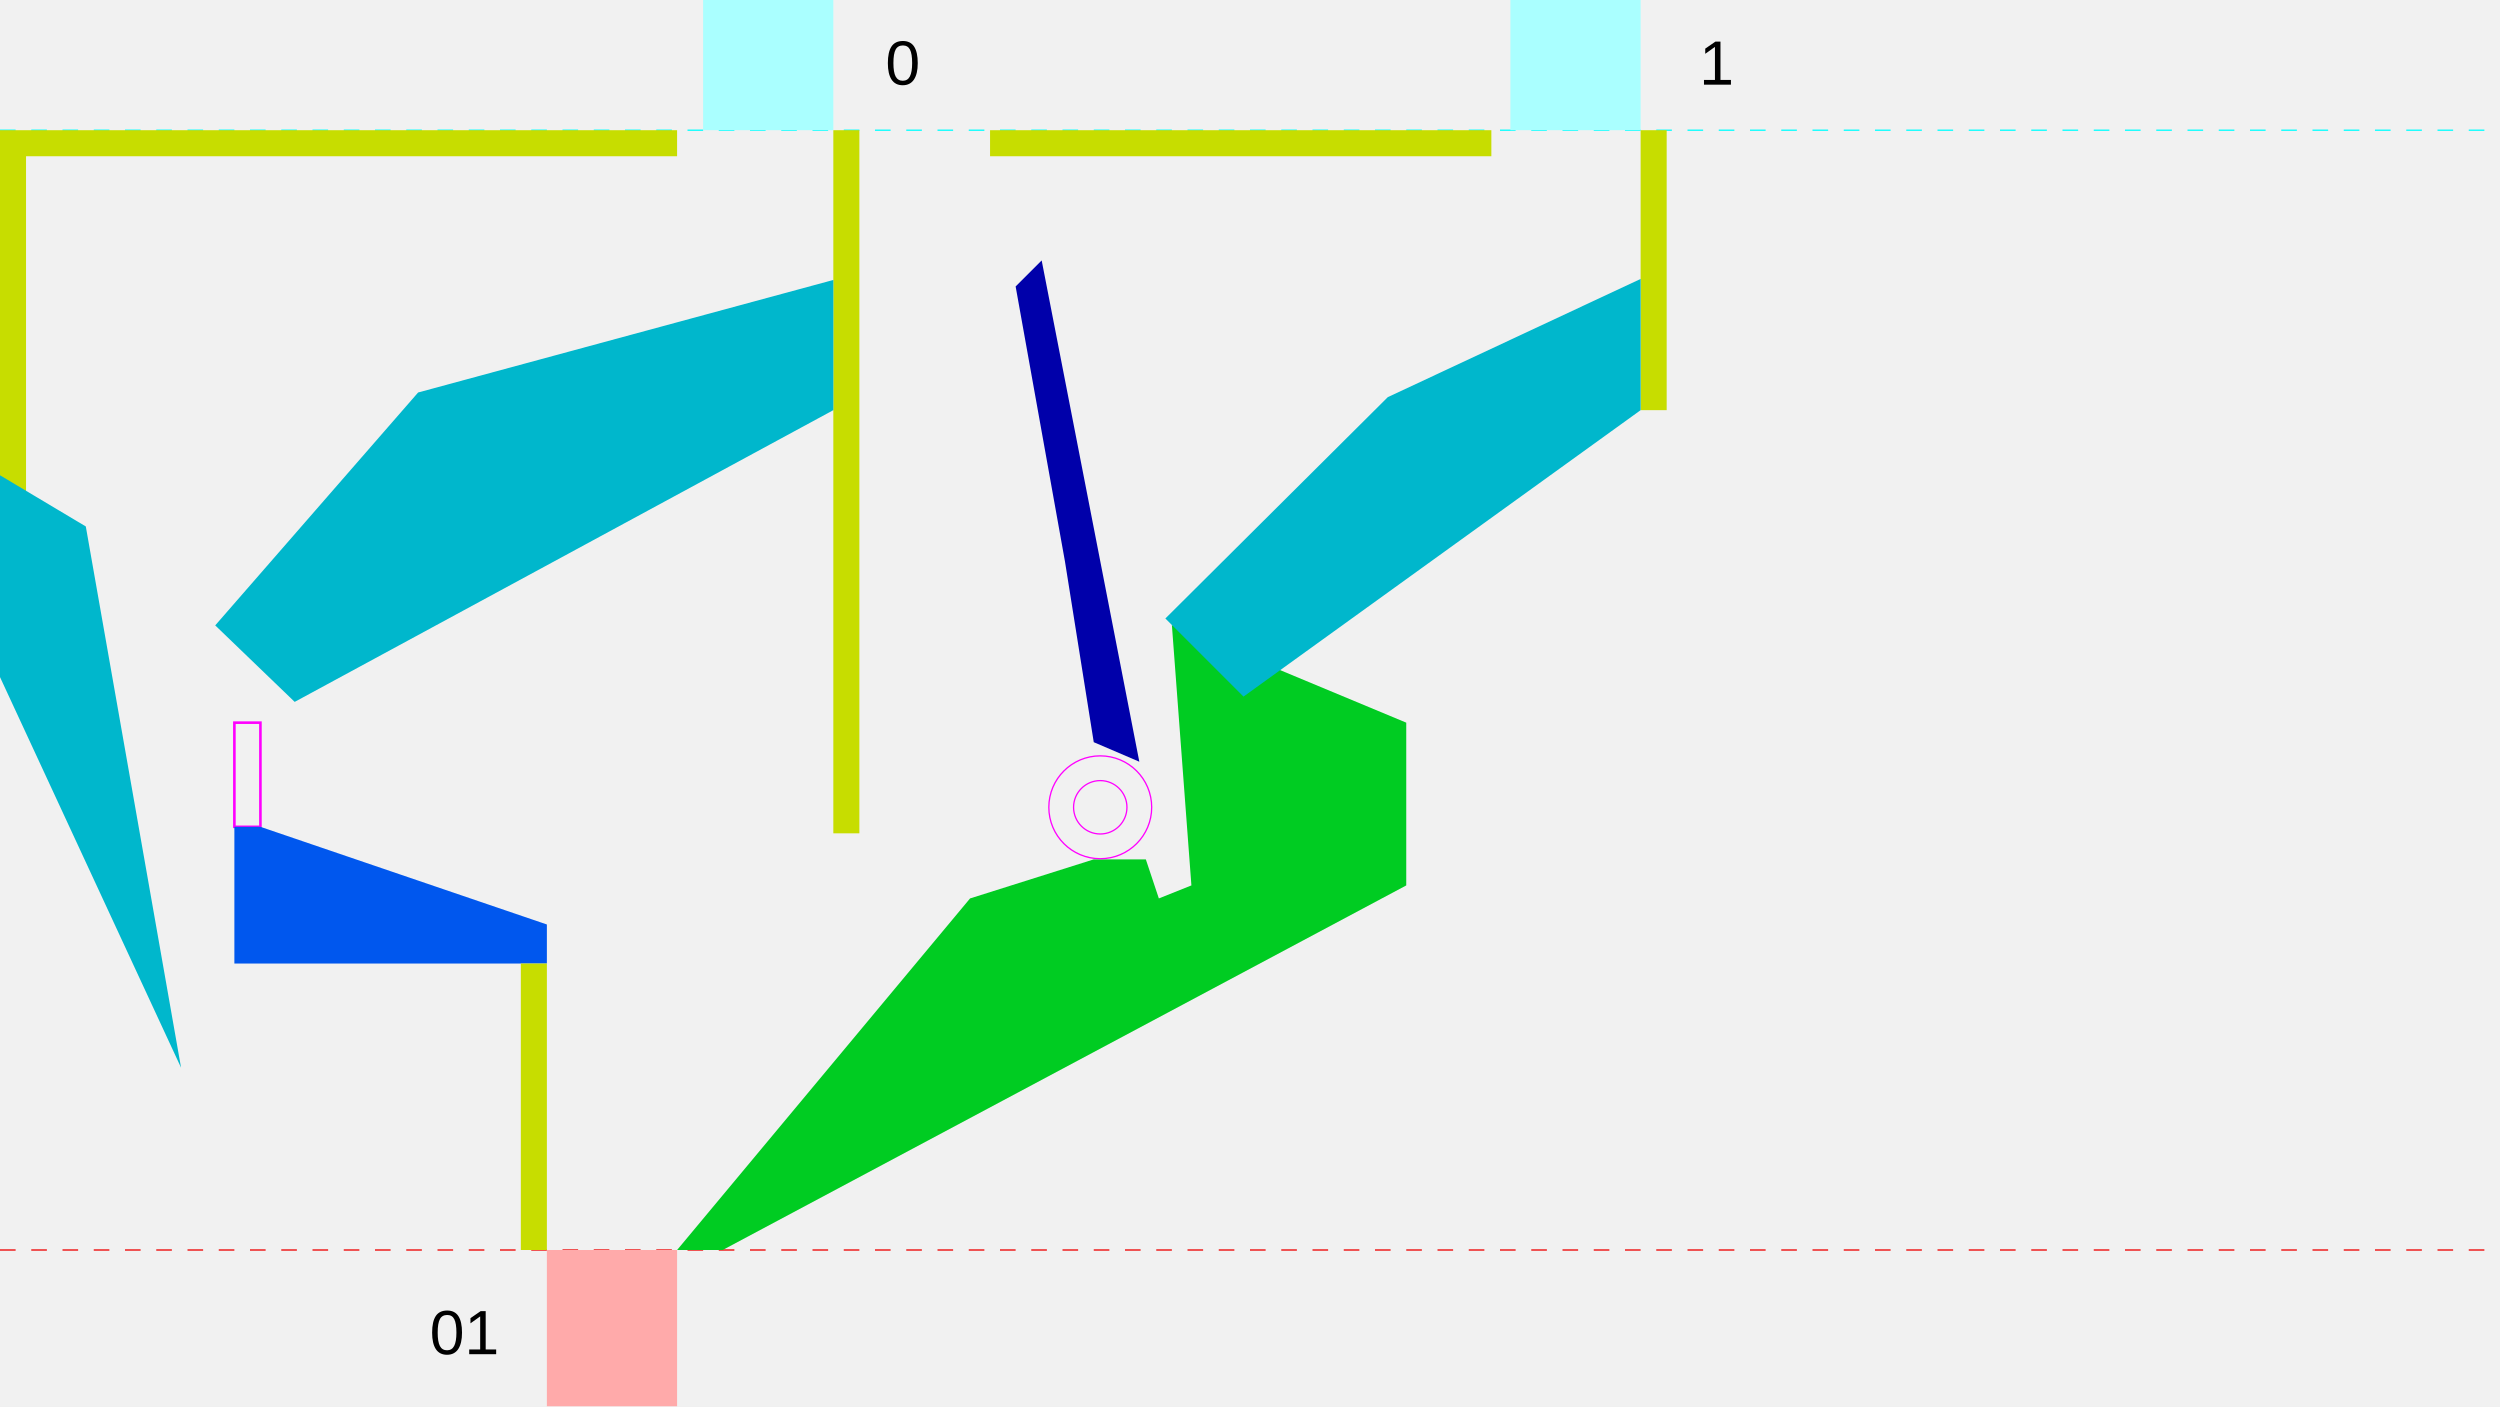
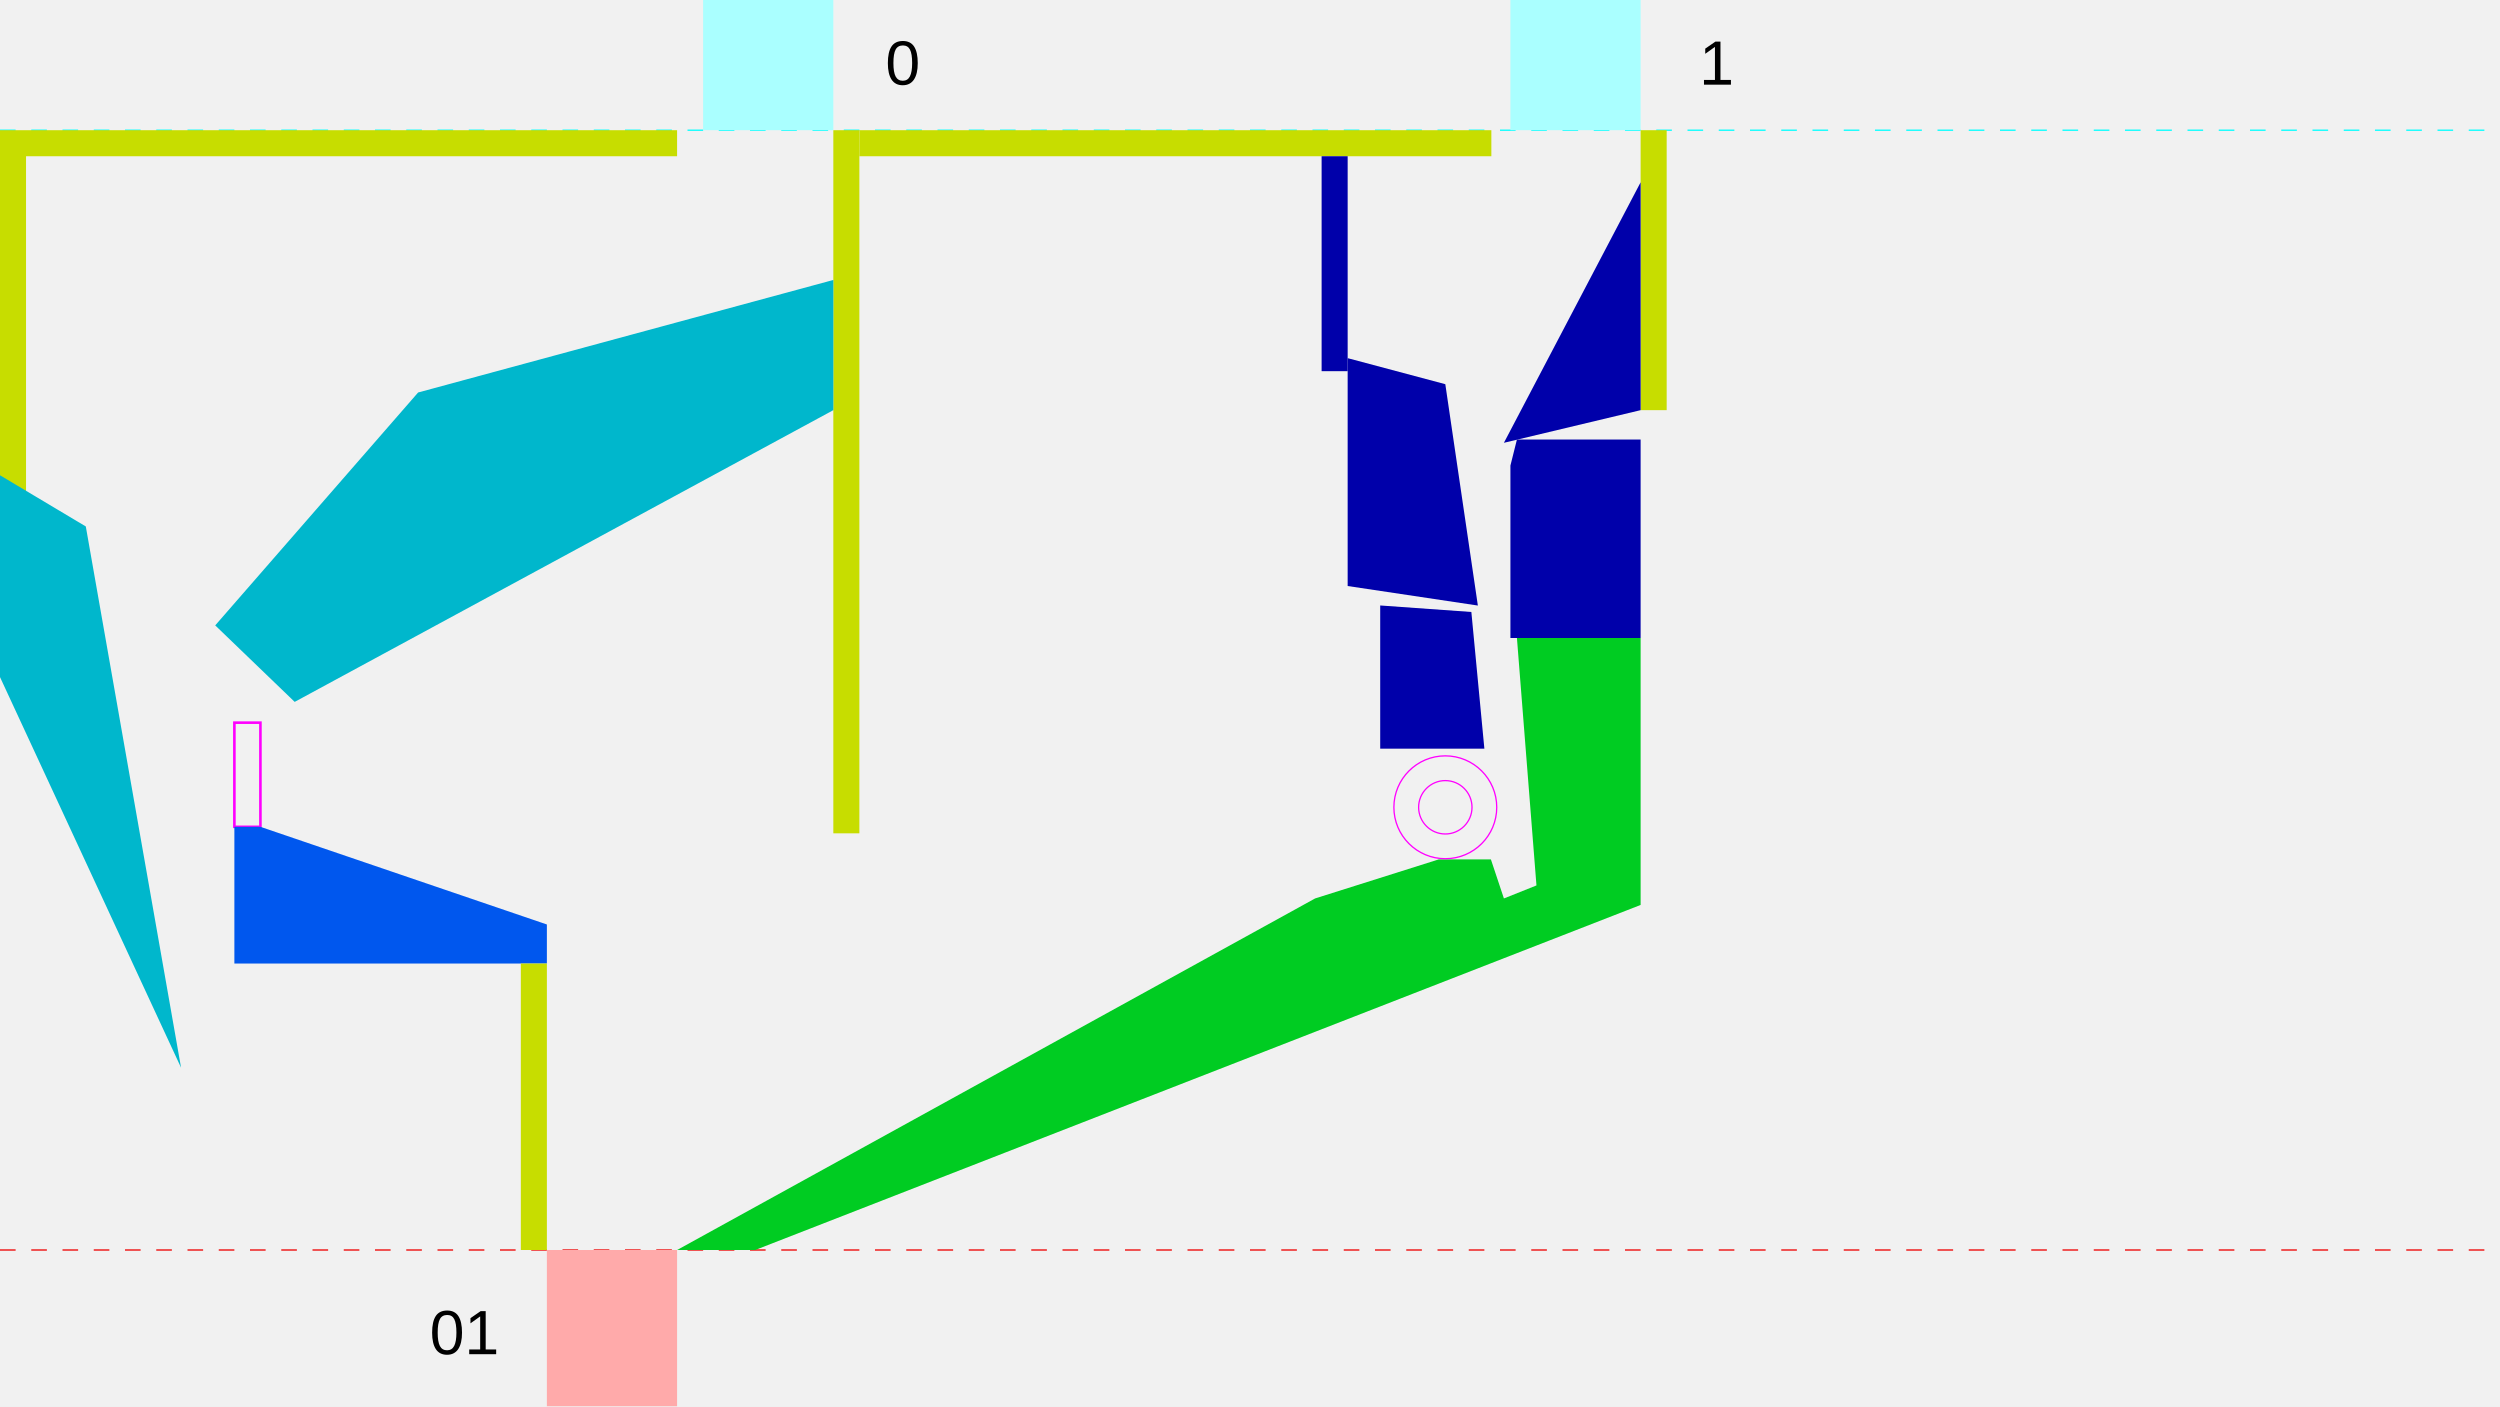
<svg xmlns="http://www.w3.org/2000/svg" id="Layer_1" version="1.1" viewBox="0 0 1920 1080">
  <g opacity=".05">
    <rect width="1920" height="1080" fill="#fff" />
  </g>
  <path d="M797.315,930" fill="#00a" />
  <line y1="960" x2="1920" y2="960" fill="none" stroke="#e00" stroke-dasharray="12" stroke-miterlimit="10" />
  <line y1="100" x2="1920" y2="100" fill="none" stroke="aqua" stroke-dasharray="12" stroke-miterlimit="10" />
  <g isolation="isolate">
    <g isolation="isolate">
      <text transform="translate(680 65)" font-family="ArialMT, Arial" font-size="48" isolation="isolate">
        <tspan x="0" y="0">0</tspan>
      </text>
    </g>
  </g>
  <g isolation="isolate">
    <g isolation="isolate">
      <text transform="translate(330 1040)" font-family="ArialMT, Arial" font-size="48" isolation="isolate">
        <tspan x="0" y="0">01</tspan>
      </text>
    </g>
  </g>
  <path d="M540,0h100v100h-100V0Z" fill="#aff" />
  <path d="M420,960h100v120h-100v-120Z" fill="#faa" />
  <path d="M180,555v80h20v-80h-20Z" fill="none" stroke="#f0f" stroke-width="2" />
-   <polygon points="200 635 180 635 180 740 230 740 420 740 420 710 200 635" fill="#0057ee" />
+   <polygon points="200 635 180 635 180 740 420 740 420 710 200 635" fill="#0057ee" />
  <polygon points="20 100 0 100 0 420 20 420 20 120 520 120 520 100 20 100" fill="#c7dd00" />
-   <path d="M640,640h20V100h-20v540Z" fill="#c7dd00" />
-   <path d="M65.897,404.322L0,365v155l139.057,300-73.16-415.678Z" fill="#00b7cc" />
-   <polygon points="640 215 321.112 301.434 165.284 480.299 226.318 539.052 640 315 640 215" fill="#00b7cc" />
+   <rect x="640" y="100" width="20" height="540" fill="#c7dd00" />
+   <polygon points="65.897 404.322 0 365 0 520 139.057 820 65.897 404.322" fill="#00b7cc" />
+   <polygon points="321.112 301.434 165.284 480.299 226.318 539.052 640 315 640 215 321.112 301.434" fill="#00b7cc" />
  <g isolation="isolate">
    <g isolation="isolate">
      <text transform="translate(1305 65)" font-family="ArialMT, Arial" font-size="48" isolation="isolate">
        <tspan x="0" y="0">1</tspan>
      </text>
    </g>
  </g>
  <path d="M1160,0h100v100h-100V0Z" fill="#aff" />
-   <path d="M760.363,120h385v-20h-385v20h0Z" fill="#c7dd00" />
+   <path d="M660,120h485.363v-20h-485.363v20h0Z" fill="#c7dd00" />
  <path d="M1260,315h20V100h-20v215Z" fill="#c7dd00" />
-   <polygon points="900 480 915 680 890 690 880 660 840 660 745 690 520 960 555 960 1080 680 1080 555 900 480" fill="#0c2" />
-   <polygon points="1260 214.212 1065.828 305 895 475 955 535 1260 315 1260 214.212" fill="#00b7cc" />
-   <path d="M845,581c21.505,0,39,17.495,39,39s-17.495,39-39,39-39-17.495-39-39,17.495-39,39-39M845,641c11.579,0,21-9.421,21-21s-9.421-21-21-21-21,9.421-21,21,9.421,21,21,21M845,580c-22.091,0-40,17.909-40,40s17.909,40,40,40,40-17.909,40-40-17.909-40-40-40h0ZM845,640c-11.046,0-20-8.954-20-20s8.954-20,20-20,20,8.954,20,20-8.954,20-20,20h0Z" fill="#f0f" />
-   <path d="M817.893,431.219l22.107,138.781,35,15-75-385-20,20,37.893,211.219Z" fill="#00a" />
-   <path d="M400,960h20v-220h-20v220Z" fill="#c7dd00" />
+   <polygon points="1165 490 1180 680 1155 690 1145 660 1105 660 1010 690 520 960 580 960 1260 695 1260 490 1165 490" fill="#0c2" />
+   <path d="M1110,581c21.505,0,39,17.495,39,39s-17.495,39-39,39-39-17.495-39-39,17.495-39,39-39M1110,641c11.579,0,21-9.421,21-21s-9.421-21-21-21-21,9.421-21,21,9.421,21,21,21M1110,580c-22.091,0-40,17.909-40,40s17.909,40,40,40,40-17.909,40-40-17.909-40-40-40h0ZM1110,640c-11.046,0-20-8.954-20-20s8.954-20,20-20,20,8.954,20,20-8.954,20-20,20h0Z" fill="#f0f" />
+   <rect x="400" y="740" width="20" height="220" fill="#c7dd00" />
+   <path d="M1260,315v-175l-105,200.064,105-25.064Z" fill="#00a" />
+   <path d="M1035,275.064v175l100,15-25-170-75-20h0Z" fill="#00a" />
+   <rect x="1015" y="120" width="20" height="165.064" fill="#00a" />
+   <polygon points="1165 337.564 1260 337.564 1260 490 1160 490 1160 357.564 1165 337.564" fill="#00a" />
+   <polygon points="1060 465 1130 470 1140 575 1060 575 1060 465" fill="#00a" />
</svg>
